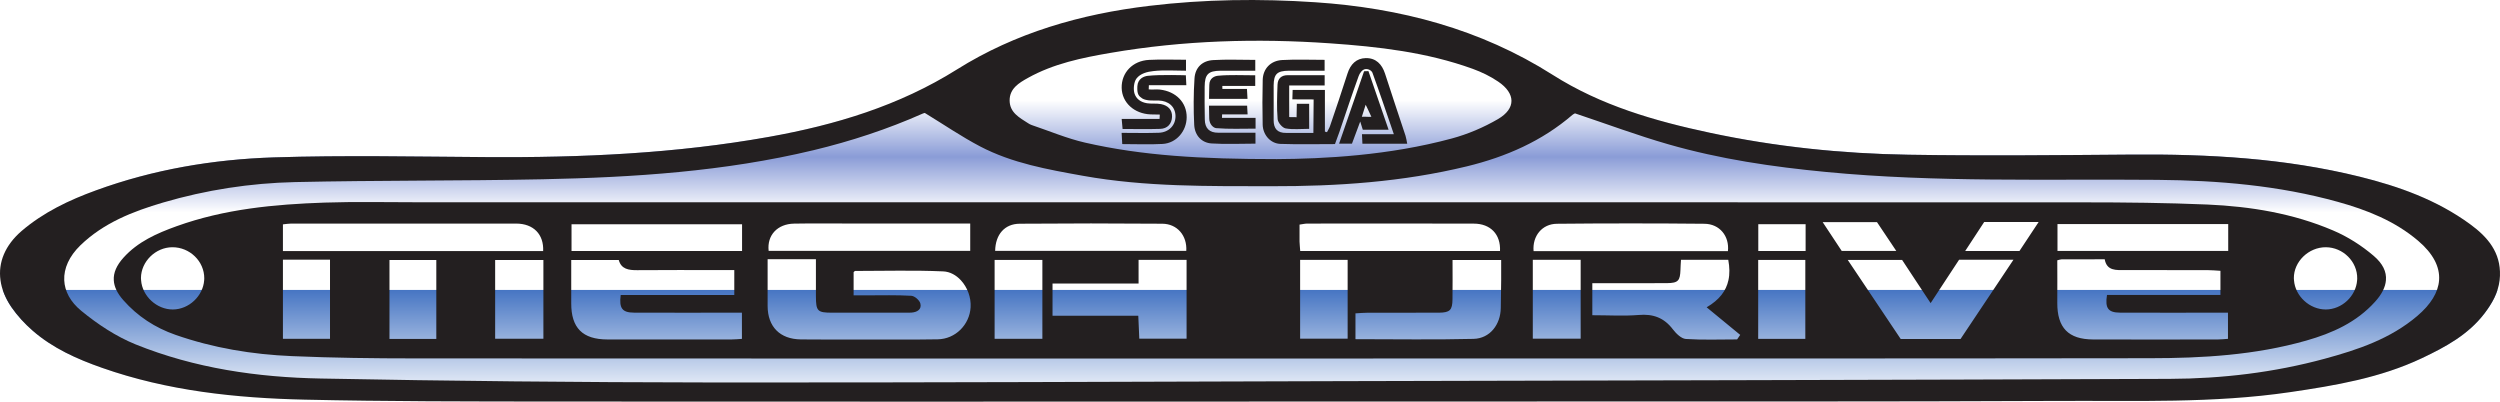
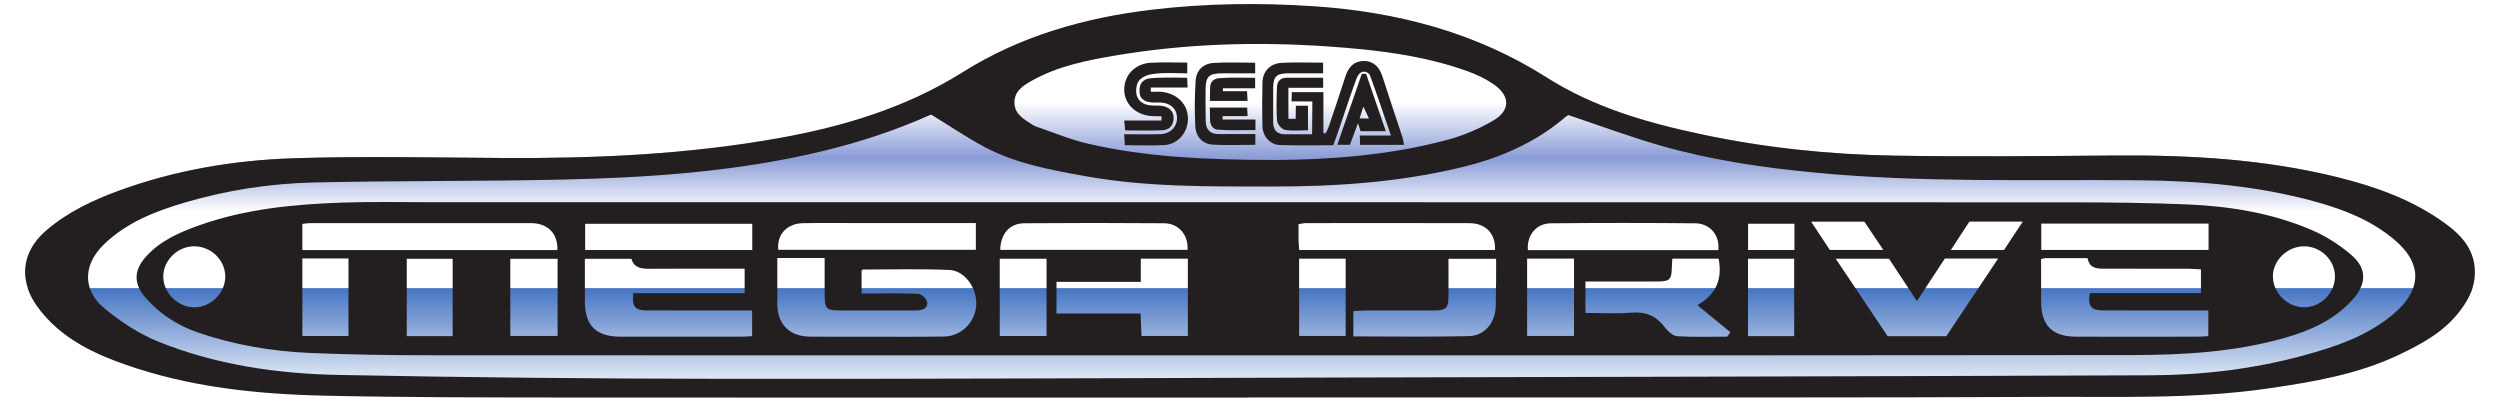
<svg xmlns="http://www.w3.org/2000/svg" viewBox="0 0 643.188 103.335" height="103.335" width="643.188" xml:space="preserve" version="1.1" id="svg2">
  <defs id="defs6">
    <linearGradient id="linearGradient24" spreadMethod="pad" gradientTransform="matrix(0,59.67681,59.67681,0,257.275,22.99079)" gradientUnits="userSpaceOnUse" y2="0" x2="1" y1="0" x1="0">
      <stop id="stop26" offset="0" style="stop-opacity:1;stop-color:#ffffff" />
      <stop id="stop28" offset="0.267" style="stop-opacity:1;stop-color:#ffffff" />
      <stop id="stop30" offset="0.459" style="stop-opacity:1;stop-color:#8a9cd7" />
      <stop id="stop32" offset="0.654" style="stop-opacity:1;stop-color:#ffffff" />
      <stop id="stop34" offset="1" style="stop-opacity:1;stop-color:#ffffff" />
    </linearGradient>
    <linearGradient id="linearGradient50" spreadMethod="pad" gradientTransform="matrix(0,22.99079,22.99079,0,257.3016,0)" gradientUnits="userSpaceOnUse" y2="0" x2="1" y1="0" x1="0">
      <stop id="stop52" offset="0" style="stop-opacity:1;stop-color:#ffffff" />
      <stop id="stop54" offset="1" style="stop-opacity:1;stop-color:#4675c3" />
    </linearGradient>
    <clipPath id="clipPath62" clipPathUnits="userSpaceOnUse">
      <path id="path64" d="m 0,82.668 514.55,0 L 514.55,0 0,0 0,82.668 Z" />
    </clipPath>
  </defs>
-   <g transform="matrix(1.25,0,0,-1.25,0,103.3345)" id="g10">
+   <g transform="matrix(1.224897,0,0,-1.224897,6.45838,102.2969)" id="g10">
    <g id="g12">
      <g id="g14">
        <g id="g20">
          <g id="g22">
-             <path id="path36" style="fill:url(#linearGradient24);stroke:none" d="m 236.522,81.461 c -14.081,-1.68 -27.511,-5.53 -39.551,-13.08 l 0,0 C 185.022,60.881 171.932,56.951 158.292,54.5 l 0,0 c -19.211,-3.439 -38.631,-4.299 -58.12,-4.169 l 0,0 c -14.631,0.09 -29.26,0.41 -43.871,-0.061 l 0,0 C 43.852,49.861 31.561,47.791 19.761,43.491 l 0,0 c -5.539,-2.01 -10.81,-4.51 -15.31,-8.36 l 0,0 C 1.062,32.211 -0.419,28.661 0.102,24.98 l 0,0 c 0.09,-0.659 0.25,-1.319 0.47,-1.99 l 0,0 513.459,0 c 0.2,0.64 0.35,1.301 0.44,1.99 l 0,0 c 0.041,0.301 0.061,0.611 0.071,0.921 l 0,0 c 0.004,0.123 0.007,0.244 0.008,0.365 l 0,0 0,0.168 c -0.033,4.523 -2.683,7.565 -6.158,10.097 l 0,0 c -6.83,4.99 -14.63,7.77 -22.711,9.77 l 0,0 c -15.429,3.81 -31.15,4.679 -46.98,4.55 l 0,0 c -15.3,-0.12 -30.61,-0.28 -45.909,-0.03 l 0,0 c -13.761,0.22 -27.441,1.65 -40.9,4.53 l 0,0 c -11.31,2.41 -22.38,5.6 -32.331,11.92 l 0,0 c -14.87,9.44 -31.389,13.76 -48.8,14.93 l 0,0 c -4.521,0.304 -9.039,0.467 -13.555,0.467 l 0,0 c -6.9,0 -13.794,-0.379 -20.684,-1.207" />
+             <path id="path36" style="fill:url(#linearGradient24);stroke:none" d="m 236.522,81.461 c -14.081,-1.68 -27.511,-5.53 -39.551,-13.08 v 0 C 185.022,60.881 171.932,56.951 158.292,54.5 v 0 c -19.211,-3.439 -38.631,-4.299 -58.12,-4.169 v 0 c -14.631,0.09 -29.26,0.41 -43.871,-0.061 v 0 C 43.852,49.861 31.561,47.791 19.761,43.491 v 0 c -5.539,-2.01 -10.81,-4.51 -15.31,-8.36 v 0 C 1.062,32.211 -0.419,28.661 0.102,24.98 v 0 c 0.09,-0.659 0.25,-1.319 0.47,-1.99 v 0 h 513.459 c 0.2,0.64 0.35,1.301 0.44,1.99 v 0 c 0.041,0.301 0.061,0.611 0.071,0.921 v 0 c 0.004,0.123 0.007,0.244 0.008,0.365 v 0 0.168 c -0.033,4.523 -2.683,7.565 -6.158,10.097 v 0 c -6.83,4.99 -14.63,7.77 -22.711,9.77 v 0 c -15.429,3.81 -31.15,4.679 -46.98,4.55 v 0 c -15.3,-0.12 -30.61,-0.28 -45.909,-0.03 v 0 c -13.761,0.22 -27.441,1.65 -40.9,4.53 v 0 c -11.31,2.41 -22.38,5.6 -32.331,11.92 v 0 c -14.87,9.44 -31.389,13.76 -48.8,14.93 v 0 c -4.521,0.304 -9.039,0.467 -13.555,0.467 v 0 c -6.9,0 -13.794,-0.379 -20.684,-1.207" />
          </g>
        </g>
      </g>
    </g>
    <g id="g38">
      <g id="g40">
        <g id="g46">
          <g id="g48">
-             <path id="path56" style="fill:url(#linearGradient50);stroke:none" d="m 0.572,22.99 c 0.389,-1.179 0.98,-2.369 1.78,-3.539 l 0,0 C 3.571,17.68 5.081,16.041 6.701,14.63 l 0,0 c 4.16,-3.639 9.171,-5.869 14.3,-7.669 l 0,0 C 34.492,2.21 48.561,0.731 62.732,0.41 l 0,0 C 79.601,0.031 96.482,0.04 113.361,0.021 l 0,0 c 47.911,-0.04 95.821,-0.01 143.74,-0.01 l 0,0 0,0.02 59.21,0 c 9.708,0.004 19.416,0.003 29.124,0.002 l 0,0 c 26.087,-0.003 52.177,-0.006 78.267,0.118 l 0,0 c 2.99,0.015 5.981,0.006 8.974,-0.003 l 0,0 c 12.918,-0.04 25.844,-0.079 38.705,1.813 l 0,0 c 9.301,1.37 18.52,2.92 27.121,6.999 l 0,0 c 4.819,2.291 9.48,4.801 12.82,9.161 l 0,0 c 1.16,1.51 2.14,3.1 2.709,4.869 l 0,0 -513.459,0 z" />
+             <path id="path56" style="fill:url(#linearGradient50);stroke:none" d="m 0.572,22.99 c 0.389,-1.179 0.98,-2.369 1.78,-3.539 v 0 C 3.571,17.68 5.081,16.041 6.701,14.63 v 0 c 4.16,-3.639 9.171,-5.869 14.3,-7.669 v 0 C 34.492,2.21 48.561,0.731 62.732,0.41 v 0 C 79.601,0.031 96.482,0.04 113.361,0.021 v 0 c 47.911,-0.04 95.821,-0.01 143.74,-0.01 v 0 0.02 h 59.21 c 9.708,0.004 19.416,0.003 29.124,0.002 v 0 c 26.087,-0.003 52.177,-0.006 78.267,0.118 v 0 c 2.99,0.015 5.981,0.006 8.974,-0.003 v 0 c 12.918,-0.04 25.844,-0.079 38.705,1.813 v 0 c 9.301,1.37 18.52,2.92 27.121,6.999 v 0 c 4.819,2.291 9.48,4.801 12.82,9.161 v 0 c 1.16,1.51 2.14,3.1 2.709,4.869 v 0 z" />
          </g>
        </g>
      </g>
    </g>
    <g id="g58">
      <g clip-path="url(#clipPath62)" id="g60">
        <g transform="translate(497.5416,17.6508)" id="g66">
-           <path id="path68" style="fill:#231f20;fill-opacity:1;fill-rule:nonzero;stroke:none" d="m 0,0 c -5.55,-4.73 -12.24,-6.96 -19.08,-8.82 -10.42,-2.83 -21.09,-4.1 -31.86,-4.14 -56.83,-0.22 -113.66,-0.33 -170.5,-0.47 -43.42,-0.11 -86.85,-0.32 -130.27,-0.27 -26.61,0.03 -53.22,0.29 -79.83,0.81 -13.02,0.24 -25.91,2.11 -38.08,7.02 -4.02,1.63 -7.83,4.15 -11.19,6.91 -2.26,1.85 -3.41,4.04 -3.51,6.29 -0.11,2.44 1.02,4.95 3.31,7.18 4.78,4.63 10.81,6.99 17.03,8.82 8.85,2.6 17.95,4 27.13,4.21 17.01,0.38 34.03,0.23 51.03,0.58 18.71,0.39 37.36,1.59 55.66,5.97 7.75,1.86 15.28,4.33 22.56,7.56 0.16,0.07 0.34,0.11 0.4,0.12 3.95,-2.41 7.54,-4.87 11.37,-6.88 6.64,-3.48 13.98,-4.76 21.27,-6.07 12.8,-2.29 25.72,-2.11 38.65,-2.13 13.58,-0.03 27.03,0.87 40.28,4.09 8.04,1.96 15.43,5.17 21.76,10.62 0.2,0.17 0.46,0.27 0.51,0.28 6.61,-2.21 12.84,-4.54 19.22,-6.37 10.61,-3.05 21.49,-4.64 32.47,-5.69 C -99,27.44 -76.25,28.2 -53.53,28 -40.99,27.89 -28.54,26.85 -16.4,23.48 -10.41,21.82 -4.65,19.55 0.17,15.45 3.25,12.83 4.67,10.08 4.47,7.33 4.29,4.85 2.79,2.38 0,0 m -285.99,48.97 c 5.3,2.96 11.17,4.16 17.06,5.17 14.96,2.57 30.03,3.01 45.13,1.96 9.96,-0.69 19.89,-1.82 29.37,-5.25 1.84,-0.67 3.65,-1.54 5.26,-2.64 3.59,-2.44 3.68,-5.52 -0.05,-7.7 -2.95,-1.72 -6.22,-3.11 -9.52,-4 -12.96,-3.51 -26.26,-4.18 -36,-4.24 -15.67,0 -27.68,0.7 -39.47,3.39 -3.75,0.86 -7.34,2.39 -10.99,3.62 -0.26,0.09 -0.5,0.22 -0.73,0.37 -1.77,1.14 -3.78,2.18 -3.81,4.65 -0.03,2.49 1.92,3.65 3.75,4.67 M 10.85,18.88 c -6.83,4.99 -14.63,7.77 -22.71,9.77 -15.43,3.81 -31.15,4.68 -46.98,4.55 -15.3,-0.12 -30.61,-0.28 -45.91,-0.03 -13.76,0.22 -27.44,1.65 -40.9,4.53 -11.31,2.41 -22.38,5.6 -32.33,11.92 -14.87,9.44 -31.39,13.76 -48.8,14.93 -11.43,0.77 -22.84,0.63 -34.24,-0.74 -14.08,-1.68 -27.51,-5.53 -39.55,-13.08 -11.95,-7.5 -25.04,-11.43 -38.68,-13.88 -19.21,-3.44 -38.63,-4.3 -58.12,-4.17 -14.63,0.09 -29.26,0.41 -43.87,-0.06 -12.45,-0.41 -24.74,-2.48 -36.54,-6.78 -5.54,-2.01 -10.81,-4.51 -15.31,-8.36 -3.39,-2.92 -4.87,-6.47 -4.35,-10.15 0.25,-1.83 1,-3.7 2.25,-5.53 1.22,-1.77 2.73,-3.41 4.35,-4.82 4.16,-3.64 9.17,-5.87 14.3,-7.67 13.49,-4.75 27.56,-6.23 41.73,-6.55 16.87,-0.38 33.75,-0.37 50.63,-0.39 47.91,-0.04 95.82,-0.01 143.74,-0.01 l 0,0.02 59.21,0 c 35.79,0.02 71.59,-0.05 107.39,0.12 15.9,0.08 31.84,-0.52 47.68,1.81 9.3,1.37 18.52,2.92 27.12,7 4.82,2.29 9.48,4.8 12.82,9.16 1.58,2.06 2.83,4.27 3.15,6.86 0.04,0.3 0.06,0.61 0.07,0.92 0.18,4.82 -2.54,8 -6.15,10.63" />
+           <path id="path68" style="fill:#231f20;fill-opacity:1;fill-rule:nonzero;stroke:none" d="m 0,0 c -5.55,-4.73 -12.24,-6.96 -19.08,-8.82 -10.42,-2.83 -21.09,-4.1 -31.86,-4.14 -56.83,-0.22 -113.66,-0.33 -170.5,-0.47 -43.42,-0.11 -86.85,-0.32 -130.27,-0.27 -26.61,0.03 -53.22,0.29 -79.83,0.81 -13.02,0.24 -25.91,2.11 -38.08,7.02 -4.02,1.63 -7.83,4.15 -11.19,6.91 -2.26,1.85 -3.41,4.04 -3.51,6.29 -0.11,2.44 1.02,4.95 3.31,7.18 4.78,4.63 10.81,6.99 17.03,8.82 8.85,2.6 17.95,4 27.13,4.21 17.01,0.38 34.03,0.23 51.03,0.58 18.71,0.39 37.36,1.59 55.66,5.97 7.75,1.86 15.28,4.33 22.56,7.56 0.16,0.07 0.34,0.11 0.4,0.12 3.95,-2.41 7.54,-4.87 11.37,-6.88 6.64,-3.48 13.98,-4.76 21.27,-6.07 12.8,-2.29 25.72,-2.11 38.65,-2.13 13.58,-0.03 27.03,0.87 40.28,4.09 8.04,1.96 15.43,5.17 21.76,10.62 0.2,0.17 0.46,0.27 0.51,0.28 6.61,-2.21 12.84,-4.54 19.22,-6.37 10.61,-3.05 21.49,-4.64 32.47,-5.69 C -99,27.44 -76.25,28.2 -53.53,28 -40.99,27.89 -28.54,26.85 -16.4,23.48 -10.41,21.82 -4.65,19.55 0.17,15.45 3.25,12.83 4.67,10.08 4.47,7.33 4.29,4.85 2.79,2.38 0,0 m -285.99,48.97 c 5.3,2.96 11.17,4.16 17.06,5.17 14.96,2.57 30.03,3.01 45.13,1.96 9.96,-0.69 19.89,-1.82 29.37,-5.25 1.84,-0.67 3.65,-1.54 5.26,-2.64 3.59,-2.44 3.68,-5.52 -0.05,-7.7 -2.95,-1.72 -6.22,-3.11 -9.52,-4 -12.96,-3.51 -26.26,-4.18 -36,-4.24 -15.67,0 -27.68,0.7 -39.47,3.39 -3.75,0.86 -7.34,2.39 -10.99,3.62 -0.26,0.09 -0.5,0.22 -0.73,0.37 -1.77,1.14 -3.78,2.18 -3.81,4.65 -0.03,2.49 1.92,3.65 3.75,4.67 M 10.85,18.88 c -6.83,4.99 -14.63,7.77 -22.71,9.77 -15.43,3.81 -31.15,4.68 -46.98,4.55 -15.3,-0.12 -30.61,-0.28 -45.91,-0.03 -13.76,0.22 -27.44,1.65 -40.9,4.53 -11.31,2.41 -22.38,5.6 -32.33,11.92 -14.87,9.44 -31.39,13.76 -48.8,14.93 -11.43,0.77 -22.84,0.63 -34.24,-0.74 -14.08,-1.68 -27.51,-5.53 -39.55,-13.08 -11.95,-7.5 -25.04,-11.43 -38.68,-13.88 -19.21,-3.44 -38.63,-4.3 -58.12,-4.17 -14.63,0.09 -29.26,0.41 -43.87,-0.06 -12.45,-0.41 -24.74,-2.48 -36.54,-6.78 -5.54,-2.01 -10.81,-4.51 -15.31,-8.36 -3.39,-2.92 -4.87,-6.47 -4.35,-10.15 0.25,-1.83 1,-3.7 2.25,-5.53 1.22,-1.77 2.73,-3.41 4.35,-4.82 4.16,-3.64 9.17,-5.87 14.3,-7.67 13.49,-4.75 27.56,-6.23 41.73,-6.55 16.87,-0.38 33.75,-0.37 50.63,-0.39 47.91,-0.04 95.82,-0.01 143.74,-0.01 v 0.02 h 59.21 c 35.79,0.02 71.59,-0.05 107.39,0.12 15.9,0.08 31.84,-0.52 47.68,1.81 9.3,1.37 18.52,2.92 27.12,7 4.82,2.29 9.48,4.8 12.82,9.16 1.58,2.06 2.83,4.27 3.15,6.86 0.04,0.3 0.06,0.61 0.07,0.92 0.18,4.82 -2.54,8 -6.15,10.63" />
        </g>
        <g transform="translate(280.2916,58.6308)" id="g70">
-           <path id="path72" style="fill:#231f20;fill-opacity:1;fill-rule:nonzero;stroke:none" d="M 0,0 C 0.26,0.82 0.79,2.48 0.79,2.48 0.79,2.48 1.624,0.79 1.964,0 1.304,-0.06 0.68,0.06 0,0 M 1.36,9.4 0.46,9.37 C -1.23,4.46 -2.92,-0.44 -4.68,-5.53 l 2.65,0 c 0.54,1.44 1.05,2.81 1.7,4.55 0.26,-0.82 0.4,-1.27 0.53,-1.69 l 5.31,0 C 4.08,1.49 2.72,5.44 1.36,9.4 M 8.99,-3.9 C 7.59,0.36 6.15,4.6 4.78,8.87 4.14,10.84 2.89,12.11 0.82,12.08 -1.14,12.04 -2.34,10.81 -2.95,8.9 -4.1,5.28 -5.33,1.68 -6.55,-1.92 -6.7,-2.35 -6.96,-2.75 -7.17,-3.17 c -0.14,0.05 -0.29,0.08 -0.43,0.12 l 0,8.58 -6.64,0 -0.057,-1.941 4.377,-0.019 c 0,0 -0.05,-4.57 -0.05,-6.89 -1.96,0 -3.78,0.02 -5.6,0 -1.8,-0.03 -2.59,0.87 -2.58,2.64 0.03,2.38 -0.01,4.76 0,7.15 0.03,2.32 0.7,2.98 3.07,3.01 2.44,0.02 4.87,0 7.42,0 l 0,2.24 c -3.05,0 -5.9,0.12 -8.74,-0.04 -2.39,-0.13 -3.95,-1.81 -4,-4.1 -0.08,-3.07 -0.08,-6.13 -0.01,-9.19 0.05,-2.12 1.61,-3.9 3.65,-3.97 3.73,-0.13 7.47,-0.04 11.23,-0.04 0.33,0.9 0.63,1.66 0.89,2.43 1.32,3.85 2.59,7.72 3.98,11.55 0.21,0.6 0.73,1.387 1.42,1.46 C 1.432,9.891 2.04,9.45 2.19,9.05 3.67,5 5.04,0.91 6.59,-3.59 l -6.56,0 c 0.04,-0.84 0.06,-1.35 0.09,-1.95 l 9.22,0 C 9.21,-4.91 9.15,-4.39 8.99,-3.9 m -16.64,10.34 0,2.12 c -2.69,0 -5.13,-0.02 -7.57,0 -1.33,0.02 -2.08,-0.69 -2.13,-1.94 -0.09,-2.36 -0.18,-4.75 0.02,-7.1 0.05,-0.71 0.97,-1.78 1.63,-1.91 1.54,-0.28 3.17,-0.09 4.86,-0.09 l 0,5.15 -2.54,0 c 0,-1.11 -0.05,-1.62 -0.05,-2.77 -0.55,0.09 -1,-0.03 -1.52,0.05 l 0,6.49 7.3,0 z m -21.13,-6.66 c 0,0.24 0.01,0.47 0.02,0.71 l 5.25,0 c -0.04,0.78 -0.07,1.28 -0.1,1.8 l -7.85,0 c 0,-1 0.05,-1.828 0.05,-2.6 0,-1.268 0.89,-1.99 1.44,-2.03 2.66,-0.22 5.35,-0.1 8.1,-0.1 l 0,2.22 -6.91,0 z m 6.84,8.76 c -2.66,0 -5.17,0.14 -7.65,-0.09 -0.67,-0.06 -1.8,-0.465 -1.8,-1.91 0,-0.713 -0.06,-1.7 -0.06,-2.85 l 7.92,0 c -0.04,0.72 -0.07,1.26 -0.11,2.04 l -5.06,0 c 0,0.21 0,0.42 -0.01,0.62 l 6.77,0 0,2.19 z m -7.59,-11.82 c -1.86,-0.02 -2.77,0.93 -2.79,2.73 -0.04,2.24 -0.05,4.49 -0.03,6.73 0.02,2.56 0.74,3.28 3.26,3.3 2.36,0.02 4.72,0 7.16,0 l 0,2.23 c -2.99,0 -5.84,0.13 -8.67,-0.04 -2.24,-0.13 -3.7,-1.53 -3.84,-3.78 -0.21,-3.17 -0.22,-6.38 -0.06,-9.56 0.11,-2.16 1.53,-3.69 3.58,-3.82 2.96,-0.19 5.94,-0.04 9.03,-0.04 l 0,2.25 c -2.64,0 -5.14,0.01 -7.64,0 M -41.57,5.6 c -0.77,0.09 -1.534,-0.059 -2.294,0.041 0.01,0.2 0.014,0.649 0.034,0.859 l 7.71,0 c -0.04,0.87 -0.1,2.04 -0.1,2.04 0,0 -5.29,0.18 -7.83,-0.11 -0.83,-0.09 -2.069,-0.602 -2.15,-2.15 -0.086,-1.657 0.273,-2.014 1.023,-2.514 0.366,-0.244 1.077,-0.366 1.467,-0.396 0.61,-0.05 1.22,-0.01 1.84,-0.02 2.09,-0.05 3.46,-1.26 3.52,-3.13 0.07,-1.92 -1.33,-3.43 -3.43,-3.51 -2.49,-0.09 -4.99,-0.02 -7.66,-0.02 0.05,-0.92 0.09,-1.55 0.13,-2.31 2.9,0 5.61,-0.12 8.31,0.03 2.83,0.16 4.94,2.64 4.95,5.5 0.02,3.03 -2.19,5.31 -5.52,5.69 m -4.83,2.25 c -0.522,-0.696 -0.677,-2.231 -0.37,-3.12 0.359,-1.04 1.227,-1.732 2.577,-1.948 0.888,-0.142 1.94,0.008 2.86,-0.172 1.42,-0.28 2.323,-1.15 2.273,-2.61 -0.06,-1.46 -0.94,-2.45 -2.46,-2.49 -2.51,-0.08 -5.02,-0.02 -7.72,-0.02 -0.07,0.68 -0.12,1.23 -0.19,2.07 l 7.8,0 c 0.03,0.21 0.027,0.684 0.047,0.894 -0.727,0 -1.247,0.006 -1.897,0.036 -3.38,0.14 -5.89,2.43 -5.95,5.46 -0.06,3.13 2.25,5.59 5.64,5.76 2.49,0.13 4.99,0.03 7.6,0.03 l 0,-2.26 c -2.25,0 -4.49,0.18 -6.69,-0.07 -1.24,-0.13 -2.703,-0.472 -3.52,-1.56" />
+           <path id="path72" style="fill:#231f20;fill-opacity:1;fill-rule:nonzero;stroke:none" d="M 0,0 C 0.26,0.82 0.79,2.48 0.79,2.48 0.79,2.48 1.624,0.79 1.964,0 1.304,-0.06 0.68,0.06 0,0 M 1.36,9.4 0.46,9.37 C -1.23,4.46 -2.92,-0.44 -4.68,-5.53 h 2.65 c 0.54,1.44 1.05,2.81 1.7,4.55 0.26,-0.82 0.4,-1.27 0.53,-1.69 H 5.51 C 4.08,1.49 2.72,5.44 1.36,9.4 M 8.99,-3.9 C 7.59,0.36 6.15,4.6 4.78,8.87 4.14,10.84 2.89,12.11 0.82,12.08 -1.14,12.04 -2.34,10.81 -2.95,8.9 -4.1,5.28 -5.33,1.68 -6.55,-1.92 -6.7,-2.35 -6.96,-2.75 -7.17,-3.17 c -0.14,0.05 -0.29,0.08 -0.43,0.12 v 8.58 h -6.64 L -14.297,3.589 -9.92,3.57 c 0,0 -0.05,-4.57 -0.05,-6.89 -1.96,0 -3.78,0.02 -5.6,0 -1.8,-0.03 -2.59,0.87 -2.58,2.64 0.03,2.38 -0.01,4.76 0,7.15 0.03,2.32 0.7,2.98 3.07,3.01 2.44,0.02 4.87,0 7.42,0 v 2.24 c -3.05,0 -5.9,0.12 -8.74,-0.04 -2.39,-0.13 -3.95,-1.81 -4,-4.1 -0.08,-3.07 -0.08,-6.13 -0.01,-9.19 0.05,-2.12 1.61,-3.9 3.65,-3.97 3.73,-0.13 7.47,-0.04 11.23,-0.04 0.33,0.9 0.63,1.66 0.89,2.43 1.32,3.85 2.59,7.72 3.98,11.55 0.21,0.6 0.73,1.387 1.42,1.46 C 1.432,9.891 2.04,9.45 2.19,9.05 3.67,5 5.04,0.91 6.59,-3.59 H 0.03 C 0.07,-4.43 0.09,-4.94 0.12,-5.54 H 9.34 C 9.21,-4.91 9.15,-4.39 8.99,-3.9 M -7.65,6.44 v 2.12 c -2.69,0 -5.13,-0.02 -7.57,0 -1.33,0.02 -2.08,-0.69 -2.13,-1.94 -0.09,-2.36 -0.18,-4.75 0.02,-7.1 0.05,-0.71 0.97,-1.78 1.63,-1.91 1.54,-0.28 3.17,-0.09 4.86,-0.09 v 5.15 h -2.54 c 0,-1.11 -0.05,-1.62 -0.05,-2.77 -0.55,0.09 -1,-0.03 -1.52,0.05 v 6.49 z m -21.13,-6.66 c 0,0.24 0.01,0.47 0.02,0.71 h 5.25 c -0.04,0.78 -0.07,1.28 -0.1,1.8 h -7.85 c 0,-1 0.05,-1.828 0.05,-2.6 0,-1.268 0.89,-1.99 1.44,-2.03 2.66,-0.22 5.35,-0.1 8.1,-0.1 v 2.22 z m 6.84,8.76 c -2.66,0 -5.17,0.14 -7.65,-0.09 -0.67,-0.06 -1.8,-0.465 -1.8,-1.91 0,-0.713 -0.06,-1.7 -0.06,-2.85 h 7.92 c -0.04,0.72 -0.07,1.26 -0.11,2.04 h -5.06 c 0,0.21 0,0.42 -0.01,0.62 h 6.77 z m -7.59,-11.82 c -1.86,-0.02 -2.77,0.93 -2.79,2.73 -0.04,2.24 -0.05,4.49 -0.03,6.73 0.02,2.56 0.74,3.28 3.26,3.3 2.36,0.02 4.72,0 7.16,0 v 2.23 c -2.99,0 -5.84,0.13 -8.67,-0.04 -2.24,-0.13 -3.7,-1.53 -3.84,-3.78 -0.21,-3.17 -0.22,-6.38 -0.06,-9.56 0.11,-2.16 1.53,-3.69 3.58,-3.82 2.96,-0.19 5.94,-0.04 9.03,-0.04 v 2.25 c -2.64,0 -5.14,0.01 -7.64,0 M -41.57,5.6 c -0.77,0.09 -1.534,-0.059 -2.294,0.041 0.01,0.2 0.014,0.649 0.034,0.859 h 7.71 c -0.04,0.87 -0.1,2.04 -0.1,2.04 0,0 -5.29,0.18 -7.83,-0.11 -0.83,-0.09 -2.069,-0.602 -2.15,-2.15 -0.086,-1.657 0.273,-2.014 1.023,-2.514 0.366,-0.244 1.077,-0.366 1.467,-0.396 0.61,-0.05 1.22,-0.01 1.84,-0.02 2.09,-0.05 3.46,-1.26 3.52,-3.13 0.07,-1.92 -1.33,-3.43 -3.43,-3.51 -2.49,-0.09 -4.99,-0.02 -7.66,-0.02 0.05,-0.92 0.09,-1.55 0.13,-2.31 2.9,0 5.61,-0.12 8.31,0.03 2.83,0.16 4.94,2.64 4.95,5.5 0.02,3.03 -2.19,5.31 -5.52,5.69 m -4.83,2.25 c -0.522,-0.696 -0.677,-2.231 -0.37,-3.12 0.359,-1.04 1.227,-1.732 2.577,-1.948 0.888,-0.142 1.94,0.008 2.86,-0.172 1.42,-0.28 2.323,-1.15 2.273,-2.61 -0.06,-1.46 -0.94,-2.45 -2.46,-2.49 -2.51,-0.08 -5.02,-0.02 -7.72,-0.02 -0.07,0.68 -0.12,1.23 -0.19,2.07 h 7.8 c 0.03,0.21 0.027,0.684 0.047,0.894 -0.727,0 -1.247,0.006 -1.897,0.036 -3.38,0.14 -5.89,2.43 -5.95,5.46 -0.06,3.13 2.25,5.59 5.64,5.76 2.49,0.13 4.99,0.03 7.6,0.03 V 9.48 c -2.25,0 -4.49,0.18 -6.69,-0.07 -1.24,-0.13 -2.703,-0.472 -3.52,-1.56" />
        </g>
        <g transform="translate(478.7116,18.9708)" id="g74">
-           <path id="path76" style="fill:#231f20;fill-opacity:1;fill-rule:nonzero;stroke:none" d="m 0,0 c -3.35,-0.01 -6.32,2.75 -6.56,6.01 -0.02,0.14 -0.03,0.28 -0.03,0.42 -0.03,3.42 3.04,6.39 6.57,6.38 C 3.54,12.8 6.52,9.83 6.45,6.34 6.45,6.23 6.44,6.12 6.43,6.01 6.2,2.75 3.31,0.02 0,0 m -20.15,-6.04 c -0.62,-0.04 -1.33,-0.13 -2.04,-0.13 -8.57,-0.01 -17.15,-0.03 -25.71,0 -5.11,0.02 -7.4,2.4 -7.38,7.56 0.01,1.54 0.01,3.07 0.01,4.62 -0.01,1.37 -0.01,2.74 -0.01,4.11 0.39,0.09 0.65,0.2 0.9,0.2 2.86,0.02 5.72,0.01 8.86,0.01 0.43,-2.41 2.35,-2.23 4.22,-2.22 5.65,0.01 11.29,0 16.94,-0.01 0.86,0 1.73,-0.09 2.66,-0.14 l 0,-4.97 -23.35,0 c -0.44,-2.74 0.25,-3.62 2.66,-3.64 6.46,-0.03 12.93,-0.01 19.39,-0.01 l 2.85,0 0,-5.38 z m -55.04,-0.03 -12.32,0 c -2.66,3.98 -5.33,7.97 -8.09,12.08 -0.93,1.38 -1.86,2.78 -2.81,4.19 l 11.19,0 c 0.89,-1.35 1.81,-2.74 2.76,-4.19 0.99,-1.5 2.02,-3.06 3.11,-4.7 1.07,1.62 2.08,3.17 3.08,4.7 0.93,1.42 1.85,2.82 2.78,4.23 l 11.19,0 c -0.95,-1.43 -1.89,-2.84 -2.82,-4.23 -2.74,-4.09 -5.4,-8.07 -8.07,-12.08 m -31.95,0.02 -9.7,0 0,16.25 9.7,0 0,-16.25 z m -14.04,-0.11 c -3.52,0 -7.04,-0.14 -10.55,0.09 -0.94,0.07 -2,1.11 -2.66,1.97 -1.81,2.39 -4.06,3.23 -7.04,2.97 -3.1,-0.25 -6.23,-0.05 -9.55,-0.05 l 0,6.59 10.03,0 c 1.76,0 3.53,0 5.3,0.01 1.22,0.01 1.91,0.14 2.31,0.59 0.35,0.39 0.46,1.05 0.5,2.12 0.01,0.66 0.07,1.32 0.11,2.09 l 9.73,0 c 0.28,-1.52 0.32,-2.92 0.03,-4.21 -0.47,-2.17 -1.84,-4.02 -4.48,-5.56 2.45,-2.01 4.68,-3.85 6.91,-5.68 -0.21,-0.31 -0.43,-0.62 -0.64,-0.93 m -32.2,0.15 -9.85,0 0,16.24 9.85,0 0,-16.24 z m -16.44,6.33 c -0.05,-3.44 -2.24,-6.29 -5.61,-6.37 -8.01,-0.2 -16.03,-0.06 -24.3,-0.06 l 0,5.31 c 0.89,0.05 1.68,0.13 2.47,0.13 4.9,0.01 9.79,-0.01 14.7,0.01 2.27,0.02 2.78,0.52 2.8,2.75 0.01,1.3 0.02,2.6 0.02,3.92 0,1.36 -0.01,2.74 -0.01,4.17 l 10.01,0 c 0,-1.36 0.01,-2.75 0,-4.14 l 0,-0.03 c -0.02,-1.89 -0.05,-3.79 -0.08,-5.69 m -31.52,-6.33 -9.78,0 0,16.22 9.78,0 0,-16.22 z m -33.15,0 -9.73,0 c -0.06,1.51 -0.13,2.97 -0.21,4.72 l -17.65,0 0,6.63 17.71,0 0,4.87 9.88,0 0,-16.22 z m -29.68,-0.02 -9.83,0 0,16.23 9.83,0 0,-16.23 z m -14.77,6.49 c -0.21,-3.6 -3.13,-6.55 -6.78,-6.6 -5.37,-0.09 -10.74,-0.04 -16.11,-0.04 -4.02,0 -8.03,-0.03 -12.04,0.02 -4.31,0.04 -6.83,2.61 -6.85,6.86 l 0,9.65 9.94,0 0,-7.59 c 0.01,-3.12 0.3,-3.42 3.35,-3.42 l 15.09,0 c 0.41,0 0.82,-0.01 1.23,0.02 1.16,0.08 2.14,0.65 1.83,1.87 -0.17,0.67 -1.18,1.55 -1.86,1.59 -3.05,0.18 -6.12,0.09 -9.18,0.09 l -2.7,0 0,4.77 c 0.11,0.09 0.22,0.25 0.31,0.25 6.05,0 12.1,0.18 18.13,-0.09 1.4,-0.06 2.66,-0.77 3.64,-1.83 1.33,-1.44 2.13,-3.53 2,-5.55 m -47.07,-6.51 c -0.71,-0.04 -1.42,-0.12 -2.15,-0.12 -8.51,-0.01 -17.01,-0.02 -25.52,0 -5.15,0.01 -7.48,2.38 -7.46,7.48 0.01,1.56 0,3.12 0,4.7 l 0,4.18 9.78,0 c 0.51,-1.89 2.03,-2.11 3.79,-2.1 5.71,0.05 11.43,0.02 17.15,0.02 l 2.84,0 0,-5.13 -23.38,0 c -0.36,-2.75 0.33,-3.62 2.74,-3.63 6.54,-0.03 13.07,-0.01 19.6,-0.01 l 2.61,0 0,-5.39 z m -40.86,0.03 -9.93,0 0,16.2 9.93,0 0,-16.2 z m -22.04,-0.04 -9.64,0 0,16.24 9.64,0 0,-16.24 z m -21.88,0.03 -9.69,0 0,16.28 9.69,0 0,-16.28 z M -443.12,0 c -3.34,-0.02 -6.32,2.76 -6.55,6.01 -0.03,0.15 -0.03,0.31 -0.03,0.47 0.03,3.39 3,6.31 6.45,6.33 3.6,0.02 6.6,-2.9 6.58,-6.41 0,-0.13 -0.01,-0.26 -0.02,-0.39 -0.23,-3.24 -3.14,-5.99 -6.43,-6.01 m 22.64,17.52 c 0.64,0.06 1.17,0.16 1.69,0.16 15.44,0.01 30.88,0.02 46.32,0 3.56,-0.01 5.71,-2.21 5.55,-5.66 l -53.56,0 0,5.5 z m 59.4,0.02 35.1,0 0,-5.5 -35.1,0 0,5.5 z m 45.82,0.13 c 3.95,0.07 7.89,0.02 11.84,0.02 l 24.4,0 0,-5.62 -41.49,0 c -0.36,3.21 1.81,5.55 5.25,5.6 m 46.43,-0.02 c 9.78,0.08 19.56,0.08 29.34,0 3.08,-0.02 5.13,-2.45 4.94,-5.59 l -39.34,0 c 0.06,3.38 1.95,5.57 5.06,5.59 m 57.59,-0.18 c 0.67,0.09 1.12,0.21 1.58,0.21 11.42,0.01 22.85,0.03 34.28,-0.01 3.44,0 5.57,-2.21 5.4,-5.64 l -41.12,0 c -0.05,0.75 -0.12,1.34 -0.14,1.94 -0.01,1.14 0,2.28 0,3.5 m 52.98,0.17 c 10.13,0.1 20.24,0.1 30.36,0 3.12,-0.03 5.16,-2.54 4.83,-5.63 l -40,0 c -0.27,3.1 1.75,5.61 4.81,5.63 m 41.44,-0.09 9.74,0 0,-5.52 -9.74,0 0,5.52 z m 24.43,0.43 c 1.22,-1.83 2.48,-3.72 3.97,-5.93 l -11.23,0 c -1.16,1.76 -2.45,3.7 -3.92,5.93 l 11.18,0 z m 22.06,0.02 11.21,0 c -1.44,-2.18 -2.69,-4.06 -3.95,-5.97 l -11.17,0 c 1.45,2.21 2.68,4.1 3.91,5.97 m 15.09,-0.42 35.14,0 0,-5.53 -35.14,0 0,5.53 z M 9.85,11.03 C 7.36,13.16 4.47,15 1.47,16.27 c -8.22,3.51 -16.96,4.94 -25.82,5.33 -8.49,0.36 -17,0.45 -25.51,0.45 -114.42,0.03 -228.83,0.02 -343.25,0.02 -6.26,0 -12.53,0.14 -18.79,-0.07 -10.34,-0.35 -20.61,-1.32 -30.46,-4.86 -4.08,-1.47 -7.98,-3.19 -10.94,-6.48 -1.42,-1.58 -2.09,-3.11 -1.99,-4.65 0.07,-1.34 0.72,-2.68 1.95,-4.08 2.93,-3.33 6.54,-5.68 10.75,-7.15 7.76,-2.71 15.8,-4.04 23.97,-4.38 8.43,-0.36 16.87,-0.47 25.31,-0.47 57.24,-0.04 114.48,-0.02 171.73,-0.02 l 25.52,0 c 53.3,0.01 106.59,-0.02 159.89,0.06 10.81,0.01 21.6,0.63 32.11,3.62 5.41,1.54 10.37,3.77 14.19,8.01 1.36,1.5 2.12,2.98 2.23,4.41 0.16,1.75 -0.65,3.43 -2.51,5.02" />
+           <path id="path76" style="fill:#231f20;fill-opacity:1;fill-rule:nonzero;stroke:none" d="m 0,0 c -3.35,-0.01 -6.32,2.75 -6.56,6.01 -0.02,0.14 -0.03,0.28 -0.03,0.42 -0.03,3.42 3.04,6.39 6.57,6.38 C 3.54,12.8 6.52,9.83 6.45,6.34 6.45,6.23 6.44,6.12 6.43,6.01 6.2,2.75 3.31,0.02 0,0 m -20.15,-6.04 c -0.62,-0.04 -1.33,-0.13 -2.04,-0.13 -8.57,-0.01 -17.15,-0.03 -25.71,0 -5.11,0.02 -7.4,2.4 -7.38,7.56 0.01,1.54 0.01,3.07 0.01,4.62 -0.01,1.37 -0.01,2.74 -0.01,4.11 0.39,0.09 0.65,0.2 0.9,0.2 2.86,0.02 5.72,0.01 8.86,0.01 0.43,-2.41 2.35,-2.23 4.22,-2.22 5.65,0.01 11.29,0 16.94,-0.01 0.86,0 1.73,-0.09 2.66,-0.14 V 2.99 h -23.35 c -0.44,-2.74 0.25,-3.62 2.66,-3.64 6.46,-0.03 12.93,-0.01 19.39,-0.01 h 2.85 z m -55.04,-0.03 h -12.32 c -2.66,3.98 -5.33,7.97 -8.09,12.08 -0.93,1.38 -1.86,2.78 -2.81,4.19 h 11.19 c 0.89,-1.35 1.81,-2.74 2.76,-4.19 0.99,-1.5 2.02,-3.06 3.11,-4.7 1.07,1.62 2.08,3.17 3.08,4.7 0.93,1.42 1.85,2.82 2.78,4.23 h 11.19 c -0.95,-1.43 -1.89,-2.84 -2.82,-4.23 -2.74,-4.09 -5.4,-8.07 -8.07,-12.08 m -31.95,0.02 h -9.7 V 10.2 h 9.7 z m -14.04,-0.11 c -3.52,0 -7.04,-0.14 -10.55,0.09 -0.94,0.07 -2,1.11 -2.66,1.97 -1.81,2.39 -4.06,3.23 -7.04,2.97 -3.1,-0.25 -6.23,-0.05 -9.55,-0.05 v 6.59 h 10.03 c 1.76,0 3.53,0 5.3,0.01 1.22,0.01 1.91,0.14 2.31,0.59 0.35,0.39 0.46,1.05 0.5,2.12 0.01,0.66 0.07,1.32 0.11,2.09 h 9.73 c 0.28,-1.52 0.32,-2.92 0.03,-4.21 -0.47,-2.17 -1.84,-4.02 -4.48,-5.56 2.45,-2.01 4.68,-3.85 6.91,-5.68 -0.21,-0.31 -0.43,-0.62 -0.64,-0.93 m -32.2,0.15 h -9.85 v 16.24 h 9.85 z m -16.44,6.33 c -0.05,-3.44 -2.24,-6.29 -5.61,-6.37 -8.01,-0.2 -16.03,-0.06 -24.3,-0.06 v 5.31 c 0.89,0.05 1.68,0.13 2.47,0.13 4.9,0.01 9.79,-0.01 14.7,0.01 2.27,0.02 2.78,0.52 2.8,2.75 0.01,1.3 0.02,2.6 0.02,3.92 0,1.36 -0.01,2.74 -0.01,4.17 h 10.01 c 0,-1.36 0.01,-2.75 0,-4.14 V 6.01 c -0.02,-1.89 -0.05,-3.79 -0.08,-5.69 m -31.52,-6.33 h -9.78 v 16.22 h 9.78 z m -33.15,0 h -9.73 c -0.06,1.51 -0.13,2.97 -0.21,4.72 h -17.65 v 6.63 h 17.71 v 4.87 h 9.88 z m -29.68,-0.02 H -274 V 10.2 h 9.83 z m -14.77,6.49 c -0.21,-3.6 -3.13,-6.55 -6.78,-6.6 -5.37,-0.09 -10.74,-0.04 -16.11,-0.04 -4.02,0 -8.03,-0.03 -12.04,0.02 -4.31,0.04 -6.83,2.61 -6.85,6.86 v 9.65 h 9.94 V 2.76 c 0.01,-3.12 0.3,-3.42 3.35,-3.42 h 15.09 c 0.41,0 0.82,-0.01 1.23,0.02 1.16,0.08 2.14,0.65 1.83,1.87 -0.17,0.67 -1.18,1.55 -1.86,1.59 -3.05,0.18 -6.12,0.09 -9.18,0.09 h -2.7 v 4.77 c 0.11,0.09 0.22,0.25 0.31,0.25 6.05,0 12.1,0.18 18.13,-0.09 1.4,-0.06 2.66,-0.77 3.64,-1.83 1.33,-1.44 2.13,-3.53 2,-5.55 m -47.07,-6.51 c -0.71,-0.04 -1.42,-0.12 -2.15,-0.12 -8.51,-0.01 -17.01,-0.02 -25.52,0 -5.15,0.01 -7.48,2.38 -7.46,7.48 0.01,1.56 0,3.12 0,4.7 v 4.18 h 9.78 c 0.51,-1.89 2.03,-2.11 3.79,-2.1 5.71,0.05 11.43,0.02 17.15,0.02 h 2.84 V 2.98 h -23.38 c -0.36,-2.75 0.33,-3.62 2.74,-3.63 6.54,-0.03 13.07,-0.01 19.6,-0.01 h 2.61 z m -40.86,0.03 h -9.93 v 16.2 h 9.93 z m -22.04,-0.04 h -9.64 v 16.24 h 9.64 z m -21.88,0.03 h -9.69 v 16.28 h 9.69 z M -443.12,0 c -3.34,-0.02 -6.32,2.76 -6.55,6.01 -0.03,0.15 -0.03,0.31 -0.03,0.47 0.03,3.39 3,6.31 6.45,6.33 3.6,0.02 6.6,-2.9 6.58,-6.41 0,-0.13 -0.01,-0.26 -0.02,-0.39 -0.23,-3.24 -3.14,-5.99 -6.43,-6.01 m 22.64,17.52 c 0.64,0.06 1.17,0.16 1.69,0.16 15.44,0.01 30.88,0.02 46.32,0 3.56,-0.01 5.71,-2.21 5.55,-5.66 h -53.56 z m 59.4,0.02 h 35.1 v -5.5 h -35.1 z m 45.82,0.13 c 3.95,0.07 7.89,0.02 11.84,0.02 h 24.4 v -5.62 h -41.49 c -0.36,3.21 1.81,5.55 5.25,5.6 m 46.43,-0.02 c 9.78,0.08 19.56,0.08 29.34,0 3.08,-0.02 5.13,-2.45 4.94,-5.59 h -39.34 c 0.06,3.38 1.95,5.57 5.06,5.59 m 57.59,-0.18 c 0.67,0.09 1.12,0.21 1.58,0.21 11.42,0.01 22.85,0.03 34.28,-0.01 3.44,0 5.57,-2.21 5.4,-5.64 h -41.12 c -0.05,0.75 -0.12,1.34 -0.14,1.94 -0.01,1.14 0,2.28 0,3.5 m 52.98,0.17 c 10.13,0.1 20.24,0.1 30.36,0 3.12,-0.03 5.16,-2.54 4.83,-5.63 h -40 c -0.27,3.1 1.75,5.61 4.81,5.63 m 41.44,-0.09 h 9.74 v -5.52 h -9.74 z m 24.43,0.43 c 1.22,-1.83 2.48,-3.72 3.97,-5.93 h -11.23 c -1.16,1.76 -2.45,3.7 -3.92,5.93 z M -70.33,18 h 11.21 c -1.44,-2.18 -2.69,-4.06 -3.95,-5.97 h -11.17 c 1.45,2.21 2.68,4.1 3.91,5.97 m 15.09,-0.42 H -20.1 V 12.05 H -55.24 Z M 9.85,11.03 C 7.36,13.16 4.47,15 1.47,16.27 c -8.22,3.51 -16.96,4.94 -25.82,5.33 -8.49,0.36 -17,0.45 -25.51,0.45 -114.42,0.03 -228.83,0.02 -343.25,0.02 -6.26,0 -12.53,0.14 -18.79,-0.07 -10.34,-0.35 -20.61,-1.32 -30.46,-4.86 -4.08,-1.47 -7.98,-3.19 -10.94,-6.48 -1.42,-1.58 -2.09,-3.11 -1.99,-4.65 0.07,-1.34 0.72,-2.68 1.95,-4.08 2.93,-3.33 6.54,-5.68 10.75,-7.15 7.76,-2.71 15.8,-4.04 23.97,-4.38 8.43,-0.36 16.87,-0.47 25.31,-0.47 57.24,-0.04 114.48,-0.02 171.73,-0.02 h 25.52 c 53.3,0.01 106.59,-0.02 159.89,0.06 10.81,0.01 21.6,0.63 32.11,3.62 5.41,1.54 10.37,3.77 14.19,8.01 1.36,1.5 2.12,2.98 2.23,4.41 0.16,1.75 -0.65,3.43 -2.51,5.02" />
        </g>
      </g>
    </g>
  </g>
</svg>
